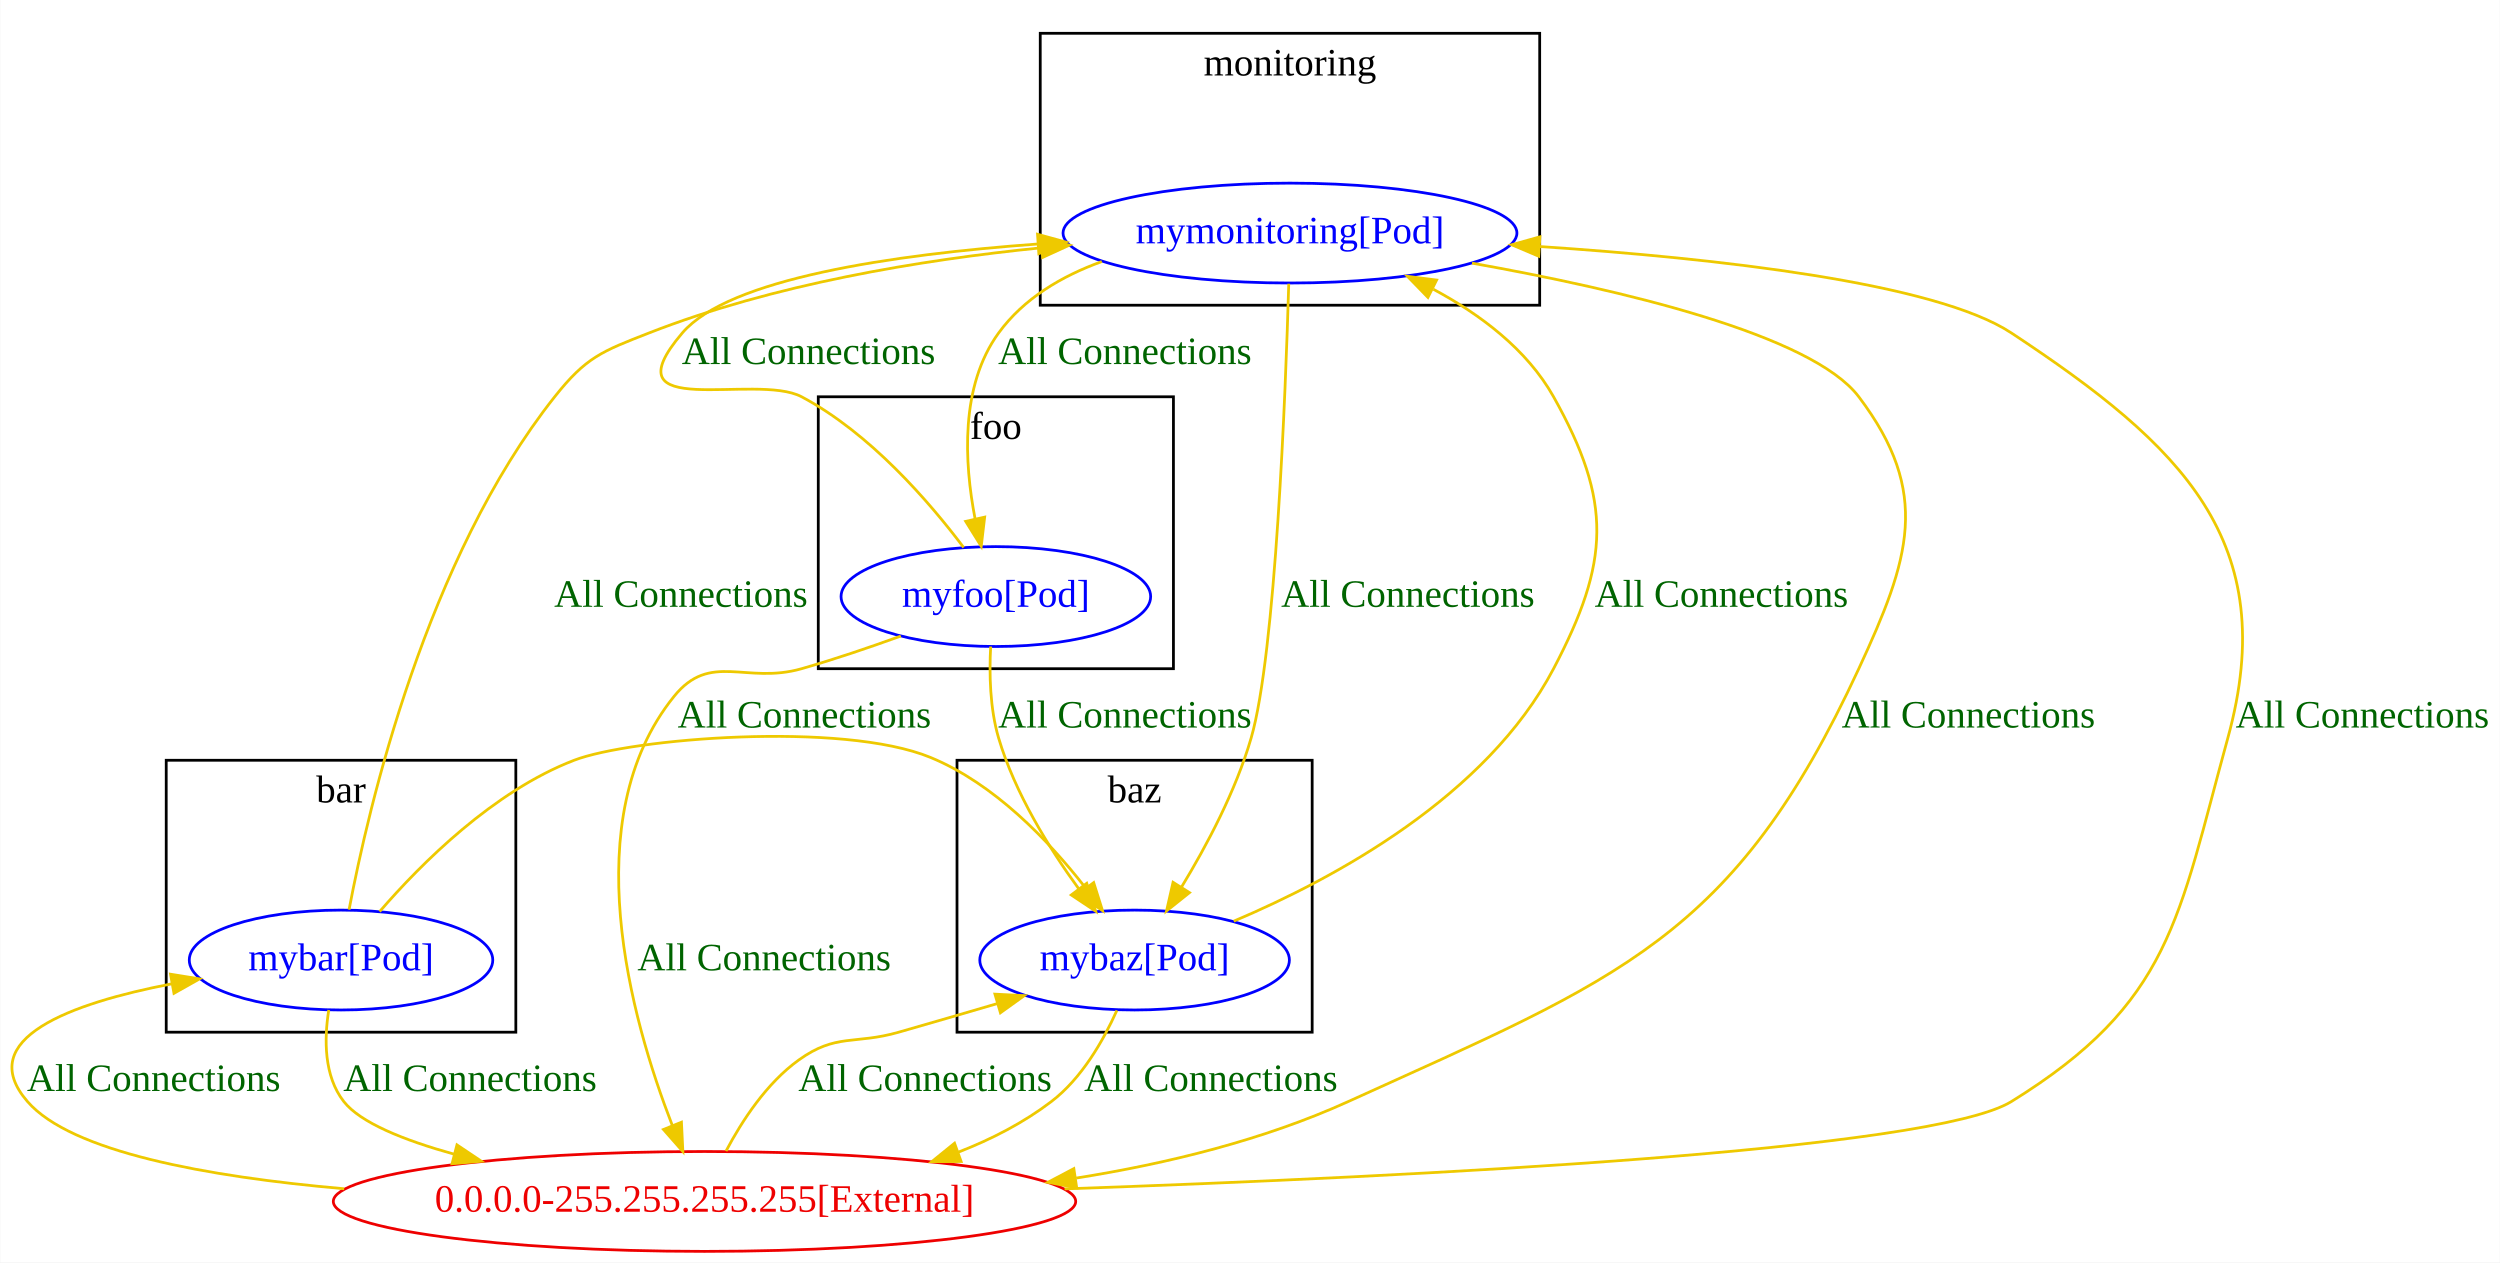
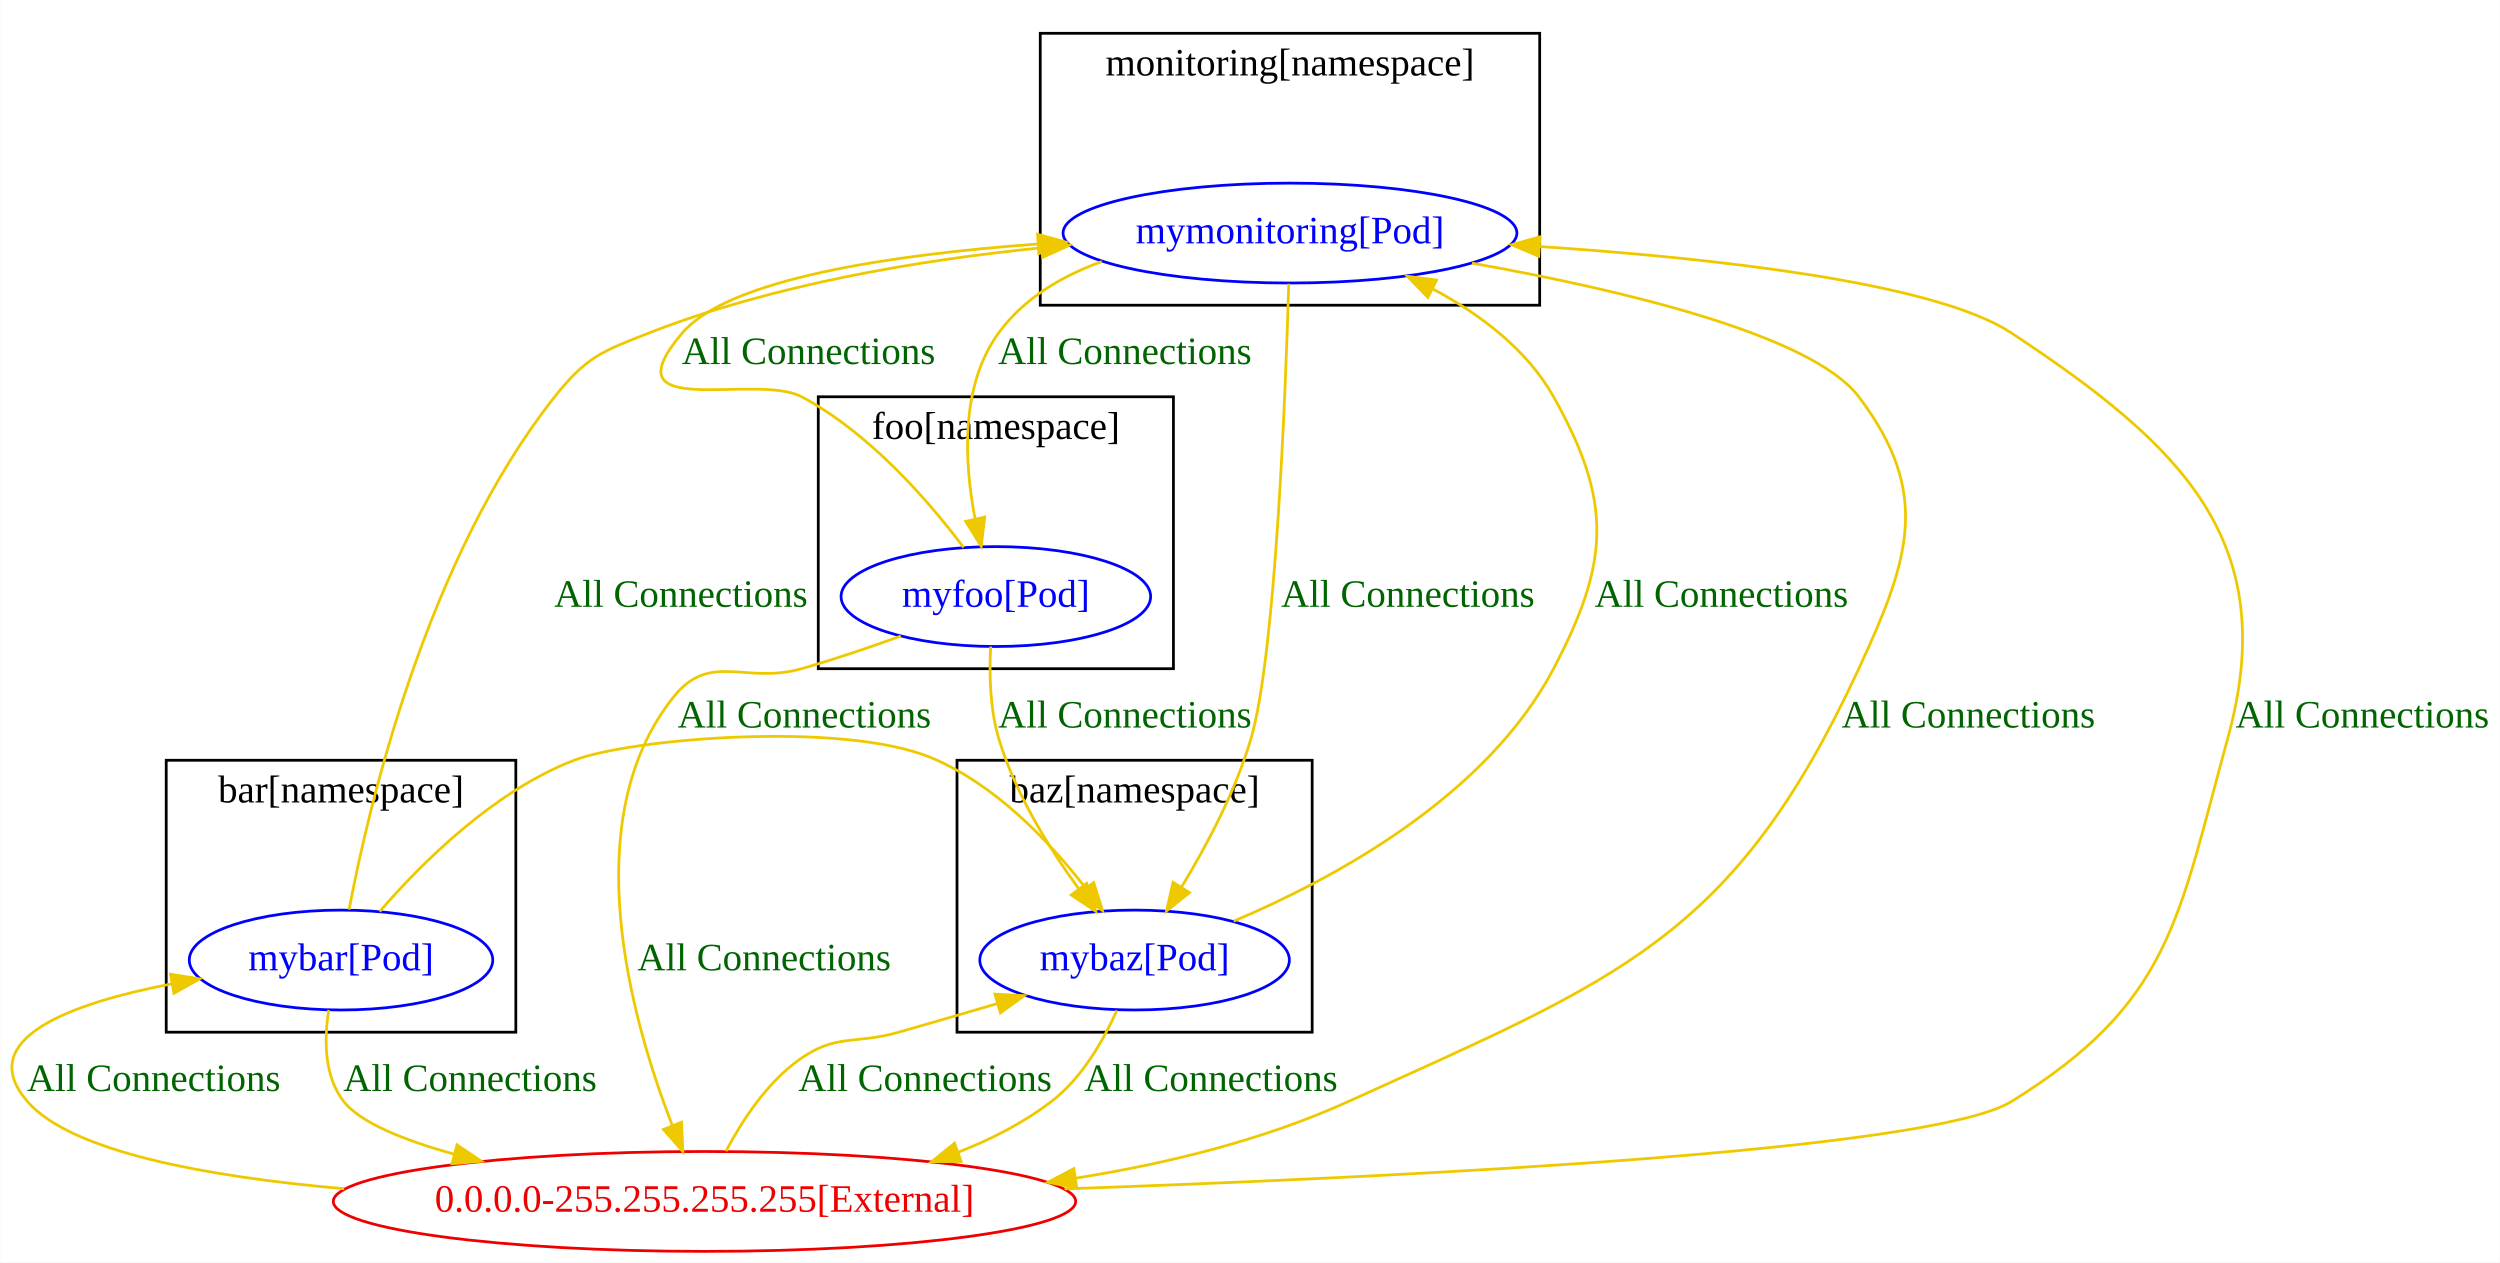
<svg xmlns="http://www.w3.org/2000/svg" width="901pt" height="455pt" viewBox="0.00 0.00 900.81 455.00">
  <g id="graph0" class="graph" transform="scale(1 1) rotate(0) translate(4 451)">
    <polygon fill="white" stroke="transparent" points="-4,4 -4,-451 896.81,-451 896.81,4 -4,4" />
+     <g id="clust3" class="cluster">
+       <polygon fill="none" stroke="black" points="290.81,-210 290.81,-308 418.81,-308 418.81,-210 290.81,-210" />
+       <text text-anchor="middle" x="354.81" y="-292.8" font-family="Times New Roman,serif" font-size="14.00">foo[namespace]</text>
+     </g>
    <g id="clust1" class="cluster">
      <polygon fill="none" stroke="black" points="55.81,-79 55.81,-177 181.81,-177 181.81,-79 55.81,-79" />
-       <text text-anchor="middle" x="118.81" y="-161.8" font-family="Times New Roman,serif" font-size="14.00">bar</text>
+       <text text-anchor="middle" x="118.81" y="-161.8" font-family="Times New Roman,serif" font-size="14.00">bar[namespace]</text>
+     </g>
+     <g id="clust2" class="cluster">
+       <polygon fill="none" stroke="black" points="340.81,-79 340.81,-177 468.81,-177 468.81,-79 340.81,-79" />
+       <text text-anchor="middle" x="404.81" y="-161.8" font-family="Times New Roman,serif" font-size="14.00">baz[namespace]</text>
    </g>
    <g id="clust4" class="cluster">
      <polygon fill="none" stroke="black" points="370.81,-341 370.81,-439 550.81,-439 550.81,-341 370.81,-341" />
-       <text text-anchor="middle" x="460.81" y="-423.8" font-family="Times New Roman,serif" font-size="14.00">monitoring</text>
-     </g>
-     <g id="clust3" class="cluster">
-       <polygon fill="none" stroke="black" points="290.81,-210 290.81,-308 418.81,-308 418.81,-210 290.81,-210" />
-       <text text-anchor="middle" x="354.81" y="-292.8" font-family="Times New Roman,serif" font-size="14.00">foo</text>
-     </g>
-     <g id="clust2" class="cluster">
-       <polygon fill="none" stroke="black" points="340.81,-79 340.81,-177 468.81,-177 468.81,-79 340.81,-79" />
-       <text text-anchor="middle" x="404.81" y="-161.8" font-family="Times New Roman,serif" font-size="14.00">baz</text>
+       <text text-anchor="middle" x="460.81" y="-423.8" font-family="Times New Roman,serif" font-size="14.00">monitoring[namespace]</text>
    </g>
    <g id="node1" class="node">
      <ellipse fill="none" stroke="blue" cx="118.81" cy="-105" rx="54.69" ry="18" />
      <text text-anchor="middle" x="118.81" y="-101.3" font-family="Times New Roman,serif" font-size="14.00" fill="blue">mybar[Pod]</text>
    </g>
    <g id="node2" class="node">
      <ellipse fill="none" stroke="blue" cx="404.81" cy="-105" rx="55.79" ry="18" />
      <text text-anchor="middle" x="404.81" y="-101.3" font-family="Times New Roman,serif" font-size="14.00" fill="blue">mybaz[Pod]</text>
    </g>
    <g id="edge5" class="edge">
      <path fill="none" stroke="#eec900" d="M132.72,-122.47C147.85,-139.95 173.77,-165.82 202.81,-177 223.17,-184.84 299.35,-191.18 331.31,-178 354.25,-168.54 373.81,-148.08 386.97,-131.22" />
      <polygon fill="#eec900" stroke="#eec900" points="390.07,-132.91 393.25,-122.81 384.46,-128.72 390.07,-132.91" />
      <text text-anchor="middle" x="285.81" y="-188.8" font-family="Times New Roman,serif" font-size="14.00" fill="darkgreen">All Connections</text>
    </g>
    <g id="node4" class="node">
      <ellipse fill="none" stroke="blue" cx="460.81" cy="-367" rx="81.79" ry="18" />
      <text text-anchor="middle" x="460.81" y="-363.3" font-family="Times New Roman,serif" font-size="14.00" fill="blue">mymonitoring[Pod]</text>
    </g>
    <g id="edge6" class="edge">
      <path fill="none" stroke="#eec900" d="M121.71,-123.16C128.73,-160.32 149.54,-249.61 195.81,-308 207.14,-322.3 212.82,-324.36 229.81,-331 274.58,-348.5 327.41,-357.3 371.24,-361.7" />
      <polygon fill="#eec900" stroke="#eec900" points="371.02,-365.19 381.31,-362.65 371.68,-358.23 371.02,-365.19" />
      <text text-anchor="middle" x="241.31" y="-232.3" font-family="Times New Roman,serif" font-size="14.00" fill="darkgreen">All Connections</text>
    </g>
    <g id="node5" class="node">
      <ellipse fill="none" stroke="#ee0000" cx="249.81" cy="-18" rx="133.78" ry="18" />
      <text text-anchor="middle" x="249.81" y="-14.3" font-family="Times New Roman,serif" font-size="14.00" fill="#ee0000">0.0.0.0-255.255.255.255[External]</text>
    </g>
    <g id="edge4" class="edge">
      <path fill="none" stroke="#eec900" d="M114.39,-87C112.7,-76.43 112.64,-63.16 119.81,-54 125.73,-46.44 141.24,-40.12 159.58,-35.03" />
      <polygon fill="#eec900" stroke="#eec900" points="160.59,-38.39 169.39,-32.49 158.83,-31.61 160.59,-38.39" />
      <text text-anchor="middle" x="165.31" y="-57.8" font-family="Times New Roman,serif" font-size="14.00" fill="darkgreen">All Connections</text>
    </g>
    <g id="edge8" class="edge">
      <path fill="none" stroke="#eec900" d="M440.56,-119.02C477.06,-134.47 531.67,-164.07 555.81,-210 576.07,-248.56 577.12,-270.02 555.81,-308 546.23,-325.06 529.37,-337.7 512.49,-346.75" />
      <polygon fill="#eec900" stroke="#eec900" points="510.53,-343.81 503.15,-351.41 513.66,-350.07 510.53,-343.81" />
      <text text-anchor="middle" x="616.31" y="-232.3" font-family="Times New Roman,serif" font-size="14.00" fill="darkgreen">All Connections</text>
    </g>
    <g id="edge7" class="edge">
      <path fill="none" stroke="#eec900" d="M398.43,-86.85C393.54,-75.94 385.75,-62.35 374.81,-54 364.84,-46.4 353.3,-40.44 341.35,-35.79" />
      <polygon fill="#eec900" stroke="#eec900" points="342.29,-32.4 331.69,-32.32 339.92,-38.99 342.29,-32.4" />
      <text text-anchor="middle" x="432.31" y="-57.8" font-family="Times New Roman,serif" font-size="14.00" fill="darkgreen">All Connections</text>
    </g>
    <g id="node3" class="node">
      <ellipse fill="none" stroke="blue" cx="354.81" cy="-236" rx="55.79" ry="18" />
      <text text-anchor="middle" x="354.81" y="-232.3" font-family="Times New Roman,serif" font-size="14.00" fill="blue">myfoo[Pod]</text>
    </g>
    <g id="edge10" class="edge">
      <path fill="none" stroke="#eec900" d="M352.94,-217.99C352.41,-208.16 352.66,-195.66 355.81,-185 361.66,-165.21 373.9,-145.47 384.68,-130.68" />
      <polygon fill="#eec900" stroke="#eec900" points="387.56,-132.66 390.8,-122.58 381.98,-128.45 387.56,-132.66" />
      <text text-anchor="middle" x="401.31" y="-188.8" font-family="Times New Roman,serif" font-size="14.00" fill="darkgreen">All Connections</text>
    </g>
    <g id="edge11" class="edge">
      <path fill="none" stroke="#eec900" d="M343.21,-253.68C330.76,-270.22 309.42,-294.93 284.81,-308 268.25,-316.79 214.22,-298.65 241.81,-331 258.5,-350.57 317.45,-359.25 369.98,-363.07" />
      <polygon fill="#eec900" stroke="#eec900" points="369.83,-366.57 380.04,-363.75 370.3,-359.59 369.83,-366.57" />
      <text text-anchor="middle" x="287.31" y="-319.8" font-family="Times New Roman,serif" font-size="14.00" fill="darkgreen">All Connections</text>
    </g>
    <g id="edge9" class="edge">
      <path fill="none" stroke="#eec900" d="M320.56,-221.77C309.27,-217.68 296.6,-213.37 284.81,-210 264.69,-204.25 251.94,-216.29 238.81,-200 203.17,-155.79 223.22,-84.02 238.17,-45.48" />
      <polygon fill="#eec900" stroke="#eec900" points="241.5,-46.56 242.01,-35.98 235.01,-43.94 241.5,-46.56" />
      <text text-anchor="middle" x="271.31" y="-101.3" font-family="Times New Roman,serif" font-size="14.00" fill="darkgreen">All Connections</text>
    </g>
    <g id="edge13" class="edge">
      <path fill="none" stroke="#eec900" d="M460.37,-348.74C459.24,-309.65 455.65,-215.42 446.81,-185 441.28,-165.98 430.84,-146.3 421.75,-131.35" />
      <polygon fill="#eec900" stroke="#eec900" points="424.6,-129.3 416.32,-122.69 418.67,-133.02 424.6,-129.3" />
      <text text-anchor="middle" x="503.31" y="-232.3" font-family="Times New Roman,serif" font-size="14.00" fill="darkgreen">All Connections</text>
    </g>
    <g id="edge14" class="edge">
      <path fill="none" stroke="#eec900" d="M393,-356.73C378.51,-351.5 364.86,-343.42 355.81,-331 341.89,-311.91 343.4,-284.35 347.33,-264" />
      <polygon fill="#eec900" stroke="#eec900" points="350.78,-264.63 349.54,-254.11 343.94,-263.1 350.78,-264.63" />
      <text text-anchor="middle" x="401.31" y="-319.8" font-family="Times New Roman,serif" font-size="14.00" fill="darkgreen">All Connections</text>
    </g>
    <g id="edge12" class="edge">
      <path fill="none" stroke="#eec900" d="M526.42,-356.16C579.76,-346.66 648.85,-330.42 665.81,-308 692.08,-273.26 684.12,-249.52 665.81,-210 620.75,-112.72 579.42,-98.35 481.81,-54 451.48,-40.22 416.85,-31.67 383.76,-26.42" />
      <polygon fill="#eec900" stroke="#eec900" points="383.95,-22.91 373.55,-24.89 382.92,-29.83 383.95,-22.91" />
      <text text-anchor="middle" x="705.31" y="-188.8" font-family="Times New Roman,serif" font-size="14.00" fill="darkgreen">All Connections</text>
    </g>
    <g id="edge1" class="edge">
      <path fill="none" stroke="#eec900" d="M119.95,-22.57C70.17,-26.93 21.51,-35.89 5.81,-54 -13.78,-76.6 21.47,-89.41 57.64,-96.39" />
      <polygon fill="#eec900" stroke="#eec900" points="57.36,-99.9 67.82,-98.21 58.6,-93.01 57.36,-99.9" />
      <text text-anchor="middle" x="51.31" y="-57.8" font-family="Times New Roman,serif" font-size="14.00" fill="darkgreen">All Connections</text>
    </g>
    <g id="edge2" class="edge">
      <path fill="none" stroke="#eec900" d="M257.57,-36.17C263.34,-47.09 272.21,-60.68 283.81,-69 297.3,-78.68 303.84,-74.43 319.81,-79 331.36,-82.3 343.78,-85.92 355.46,-89.35" />
      <polygon fill="#eec900" stroke="#eec900" points="354.48,-92.71 365.06,-92.17 356.46,-85.99 354.48,-92.71" />
      <text text-anchor="middle" x="329.31" y="-57.8" font-family="Times New Roman,serif" font-size="14.00" fill="darkgreen">All Connections</text>
    </g>
    <g id="edge3" class="edge">
      <path fill="none" stroke="#eec900" d="M379.58,-22.53C508.93,-27.03 692.37,-36.41 720.81,-54 778.44,-89.65 780.83,-119.67 798.81,-185 818.33,-255.93 782.19,-290.45 720.81,-331 693.44,-349.08 614.55,-357.9 550.79,-362.15" />
      <polygon fill="#eec900" stroke="#eec900" points="550.45,-358.66 540.7,-362.79 550.9,-365.65 550.45,-358.66" />
      <text text-anchor="middle" x="847.31" y="-188.8" font-family="Times New Roman,serif" font-size="14.00" fill="darkgreen">All Connections</text>
    </g>
  </g>
</svg>
